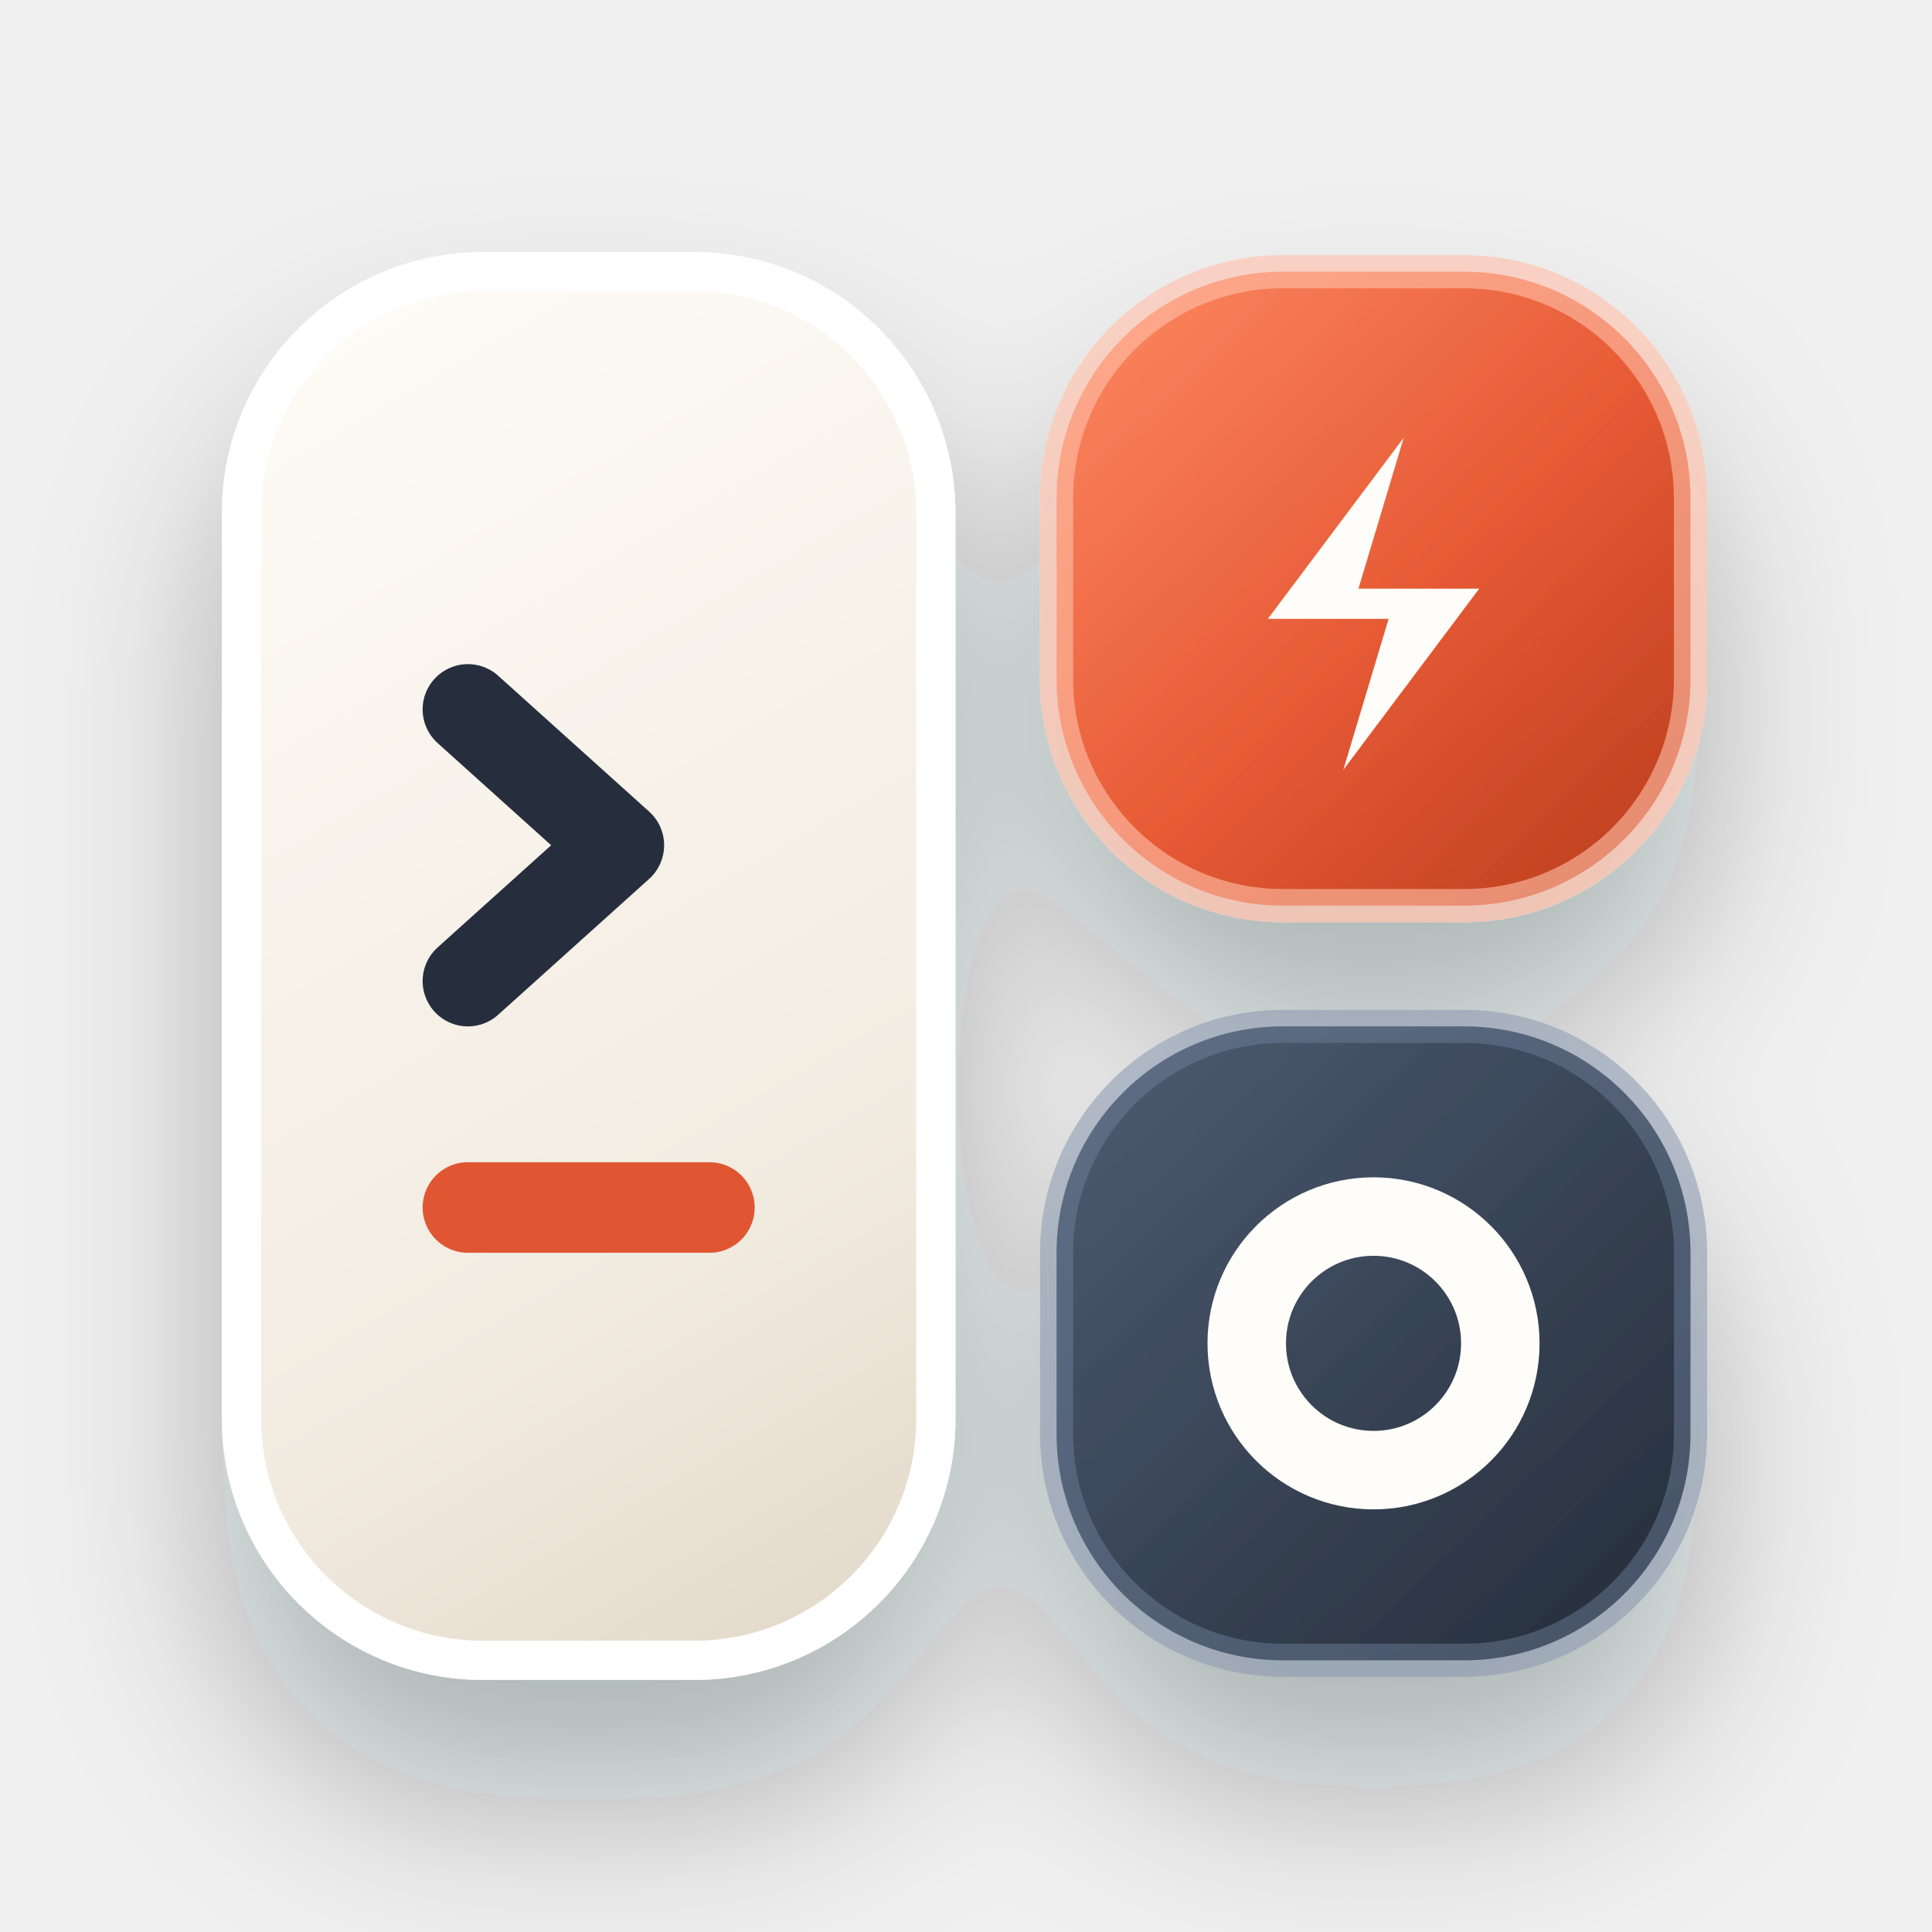
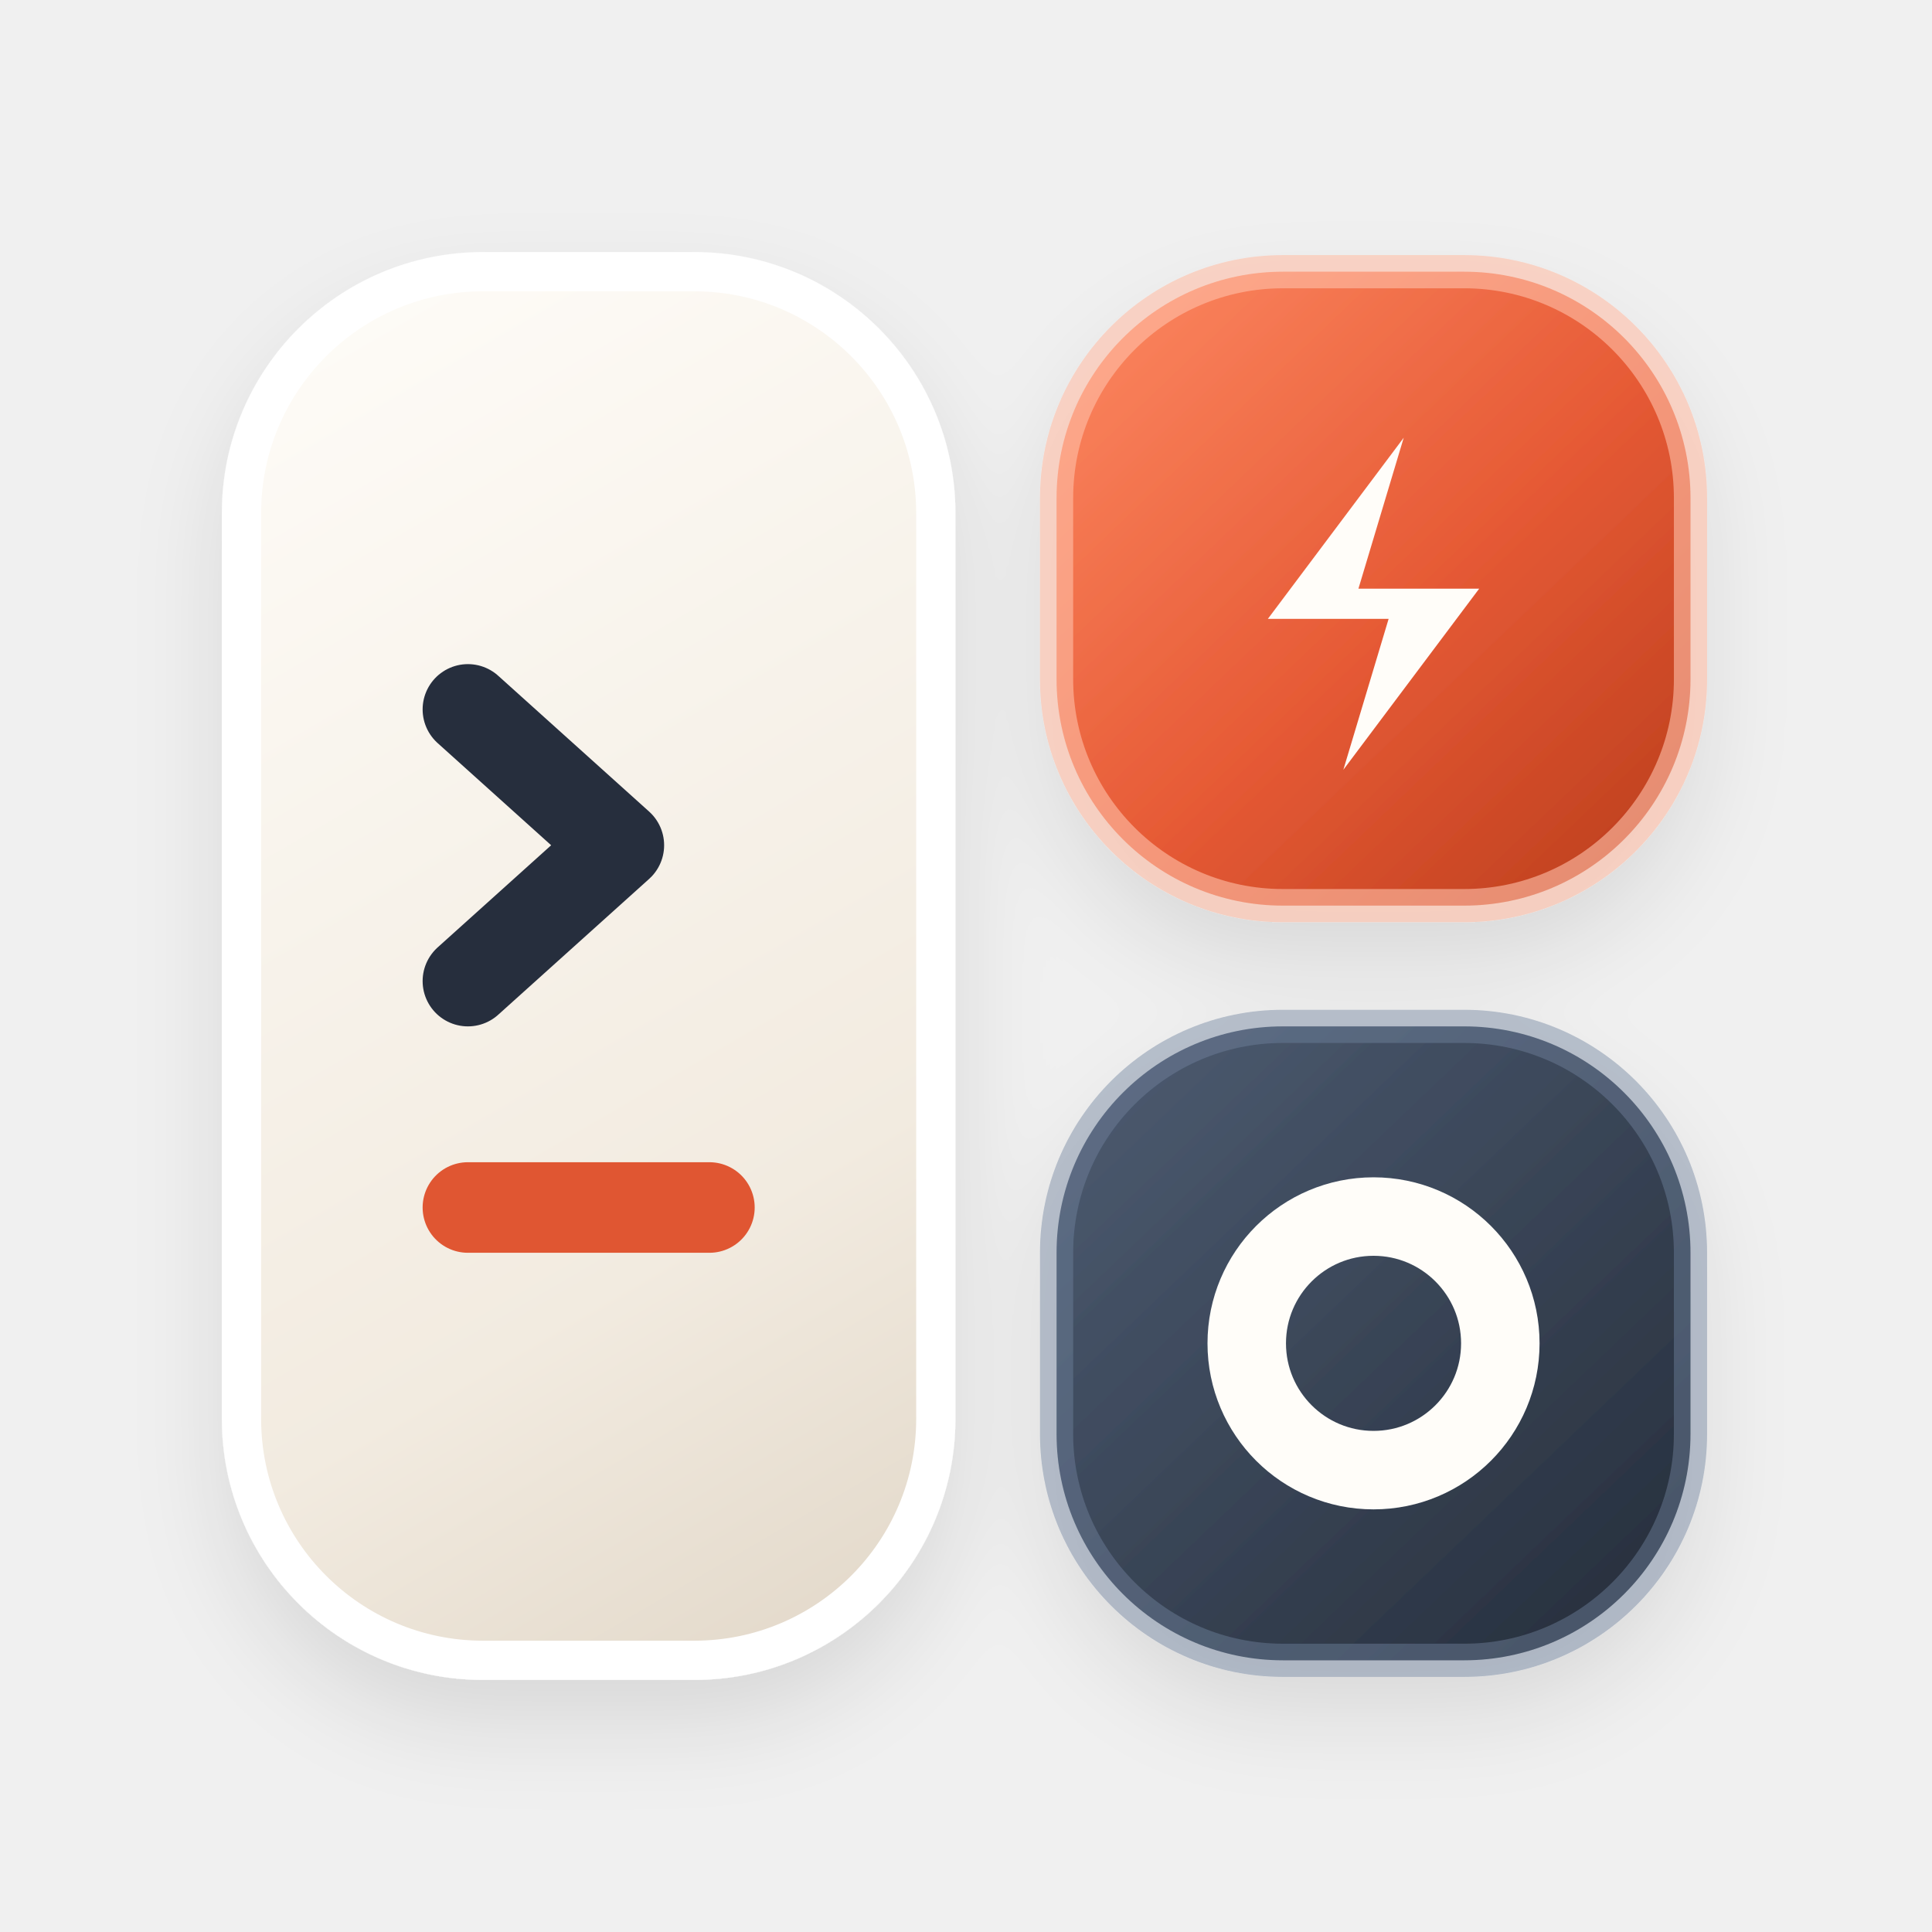
<svg xmlns="http://www.w3.org/2000/svg" viewBox="0 0 64 64" fill="none">
  <defs>
    <linearGradient id="tool-main" x1="8" y1="8" x2="36" y2="56" gradientUnits="userSpaceOnUse">
      <stop offset="0" stop-color="#fffdf9" />
      <stop offset="0.65" stop-color="#f2ebe0" />
      <stop offset="1" stop-color="#ddd2c2" />
    </linearGradient>
    <linearGradient id="tool-top" x1="35" y1="8" x2="56" y2="30" gradientUnits="userSpaceOnUse">
      <stop offset="0" stop-color="#ff8c66" />
      <stop offset="0.55" stop-color="#e65a35" />
      <stop offset="1" stop-color="#b83b1b" />
    </linearGradient>
    <linearGradient id="tool-bot" x1="35" y1="34" x2="56" y2="56" gradientUnits="userSpaceOnUse">
      <stop offset="0" stop-color="#4e5d73" />
      <stop offset="1" stop-color="#232b38" />
    </linearGradient>
    <filter id="tool-shadow" x="-20%" y="-20%" width="140%" height="140%">
-       <feDropShadow dx="0" dy="4" stdDeviation="3" flood-color="#0f141c" flood-opacity="0.28" />
+       <feDropShadow dx="0" dy="1.5" stdDeviation="1.5" flood-color="#0f141c" flood-opacity="0.1" />
    </filter>
  </defs>
  <g filter="url(#tool-shadow)">
    <rect x="8" y="9" width="23" height="46" rx="8" fill="url(#tool-main)" stroke="#ffffff" stroke-width="1.3" />
    <path d="M15.5 23.5 L20.5 28 L15.5 32.5" stroke="#252d3d" stroke-width="3" stroke-linecap="round" stroke-linejoin="round" />
    <path d="M15.5 40 H23.5" stroke="#e05632" stroke-width="3" stroke-linecap="round" />
    <rect x="35" y="9" width="21" height="21" rx="7.5" fill="url(#tool-top)" stroke="#ffbfa8" stroke-opacity="0.6" stroke-width="1.1" />
    <path d="M46.5 14.5 L42 20.5 H46 L44.5 25.5 L49 19.5 H45 L46.5 14.5 Z" fill="#fffdf9" />
    <rect x="35" y="34" width="21" height="21" rx="7.5" fill="url(#tool-bot)" stroke="#73849e" stroke-opacity="0.45" stroke-width="1.1" />
    <circle cx="45.5" cy="44.5" r="4.2" stroke="#fffdf9" stroke-width="2.6" />
  </g>
</svg>
